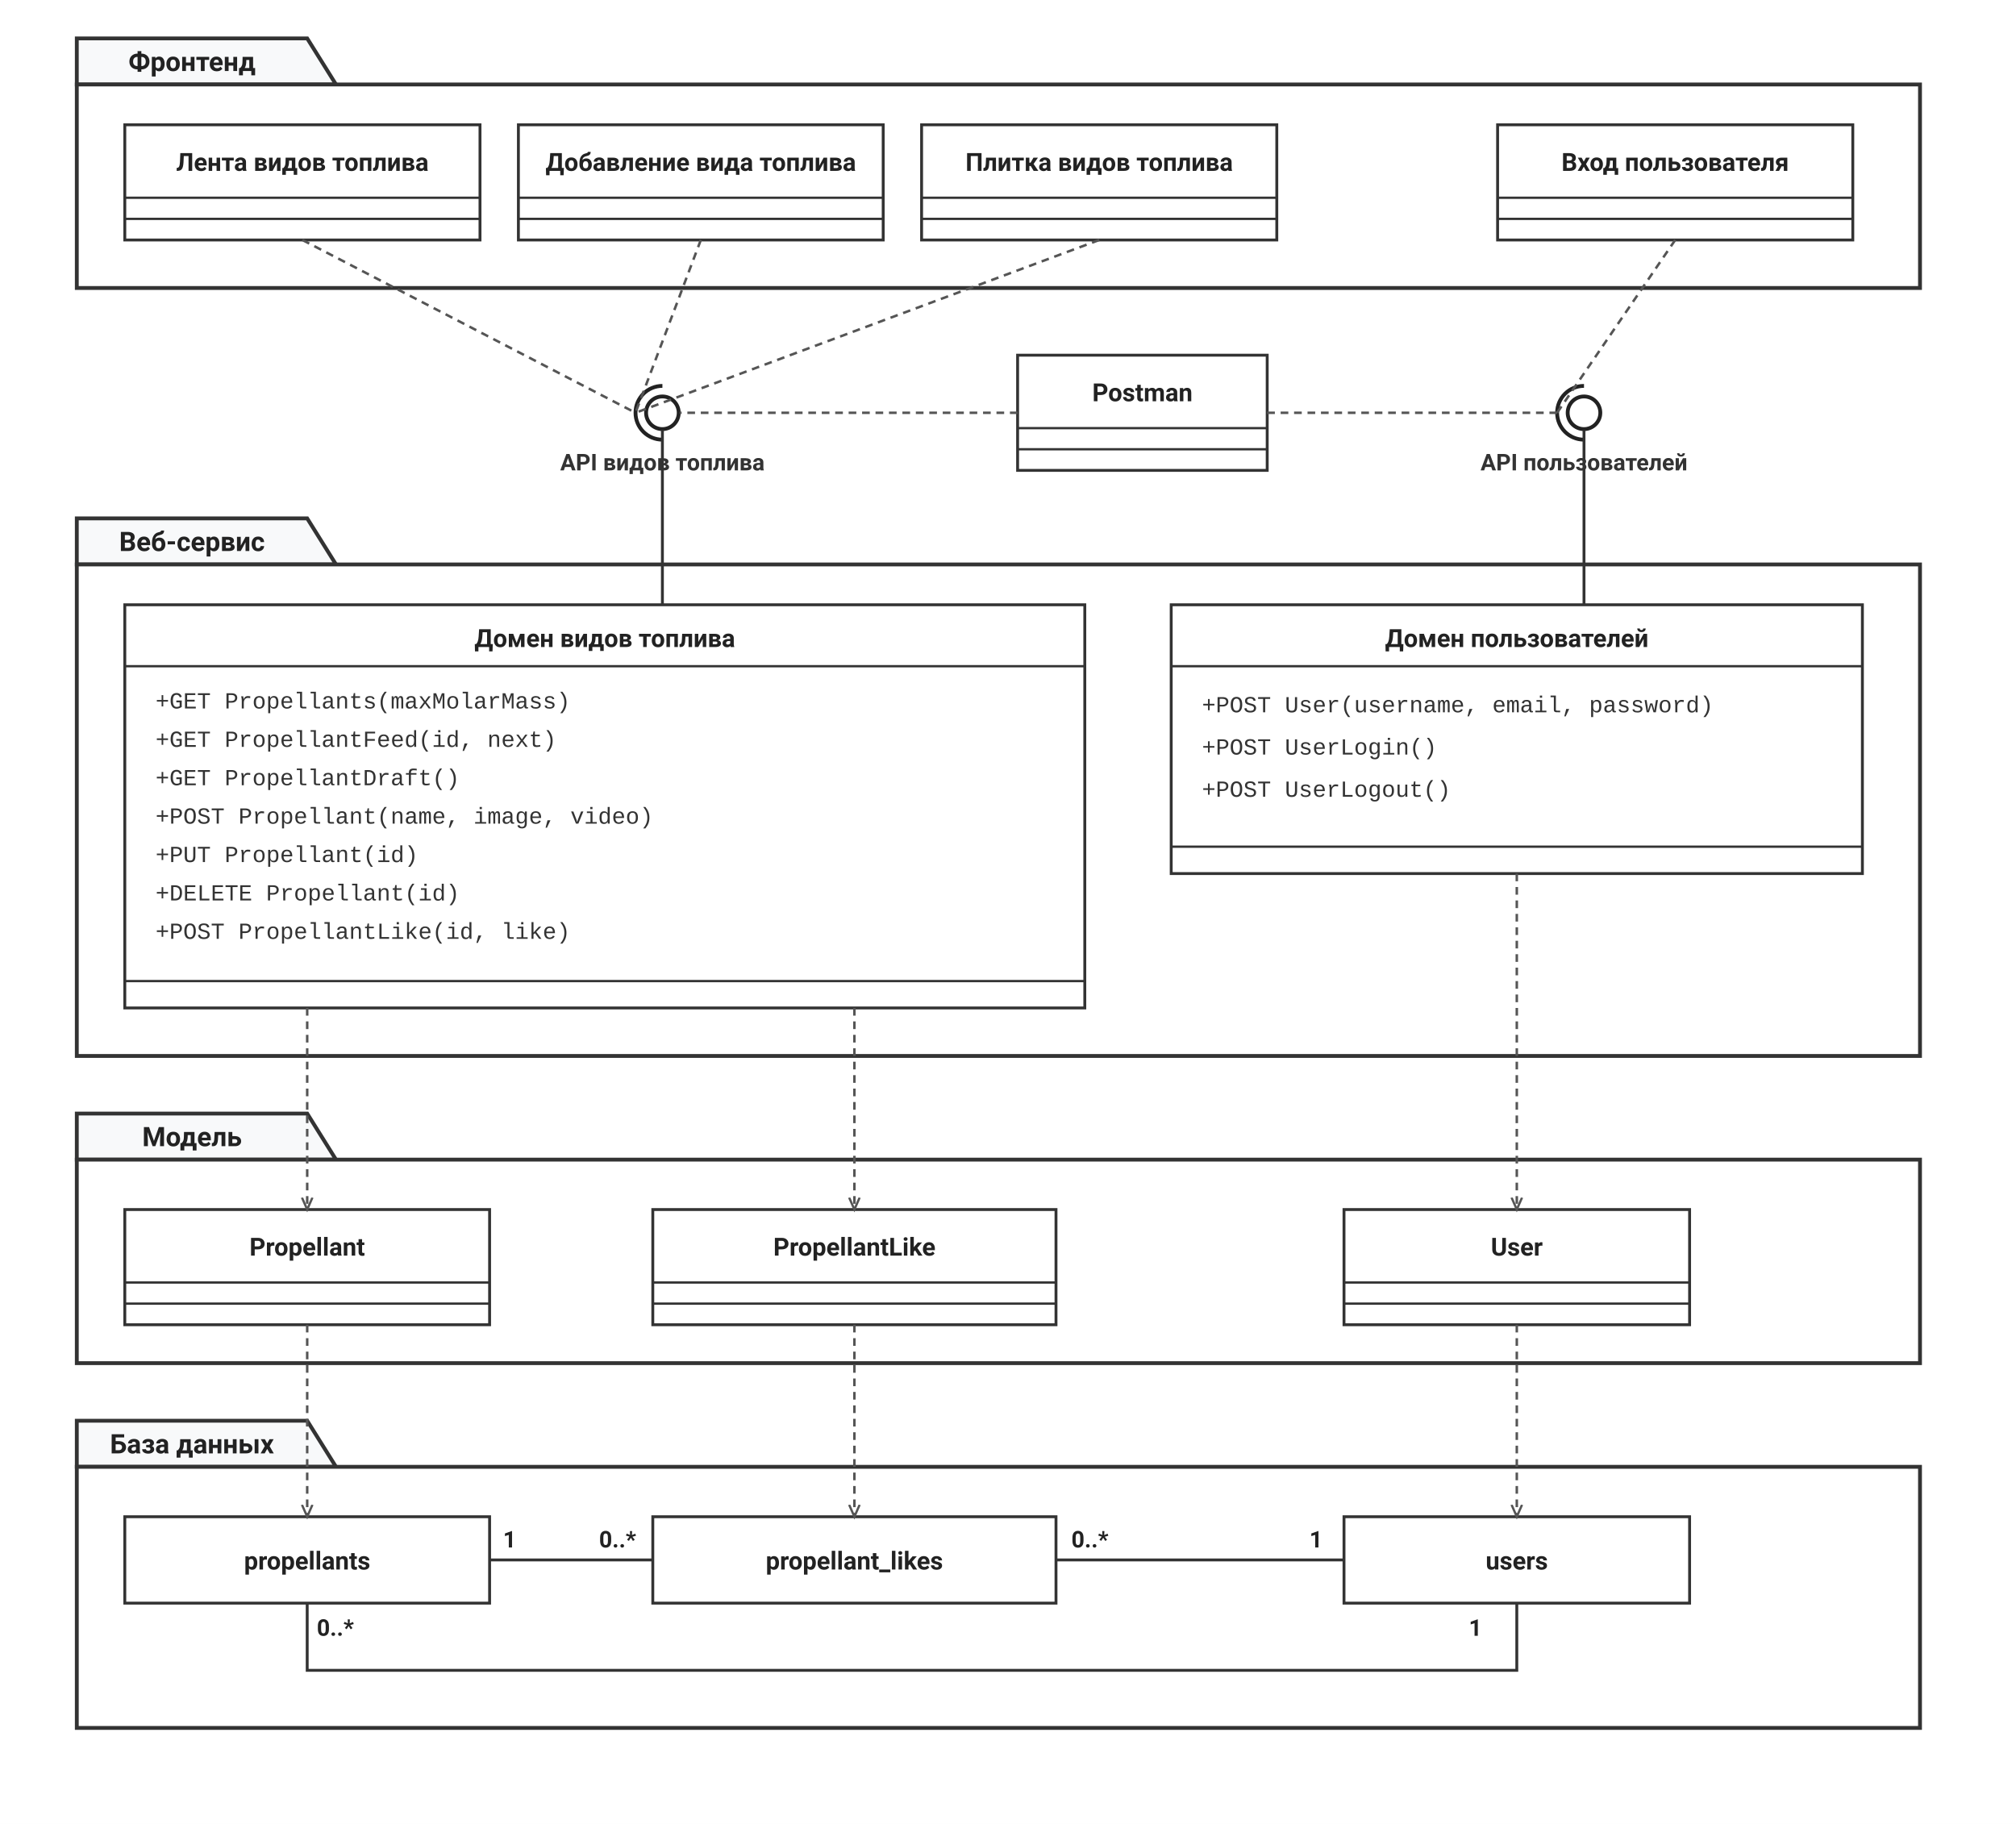
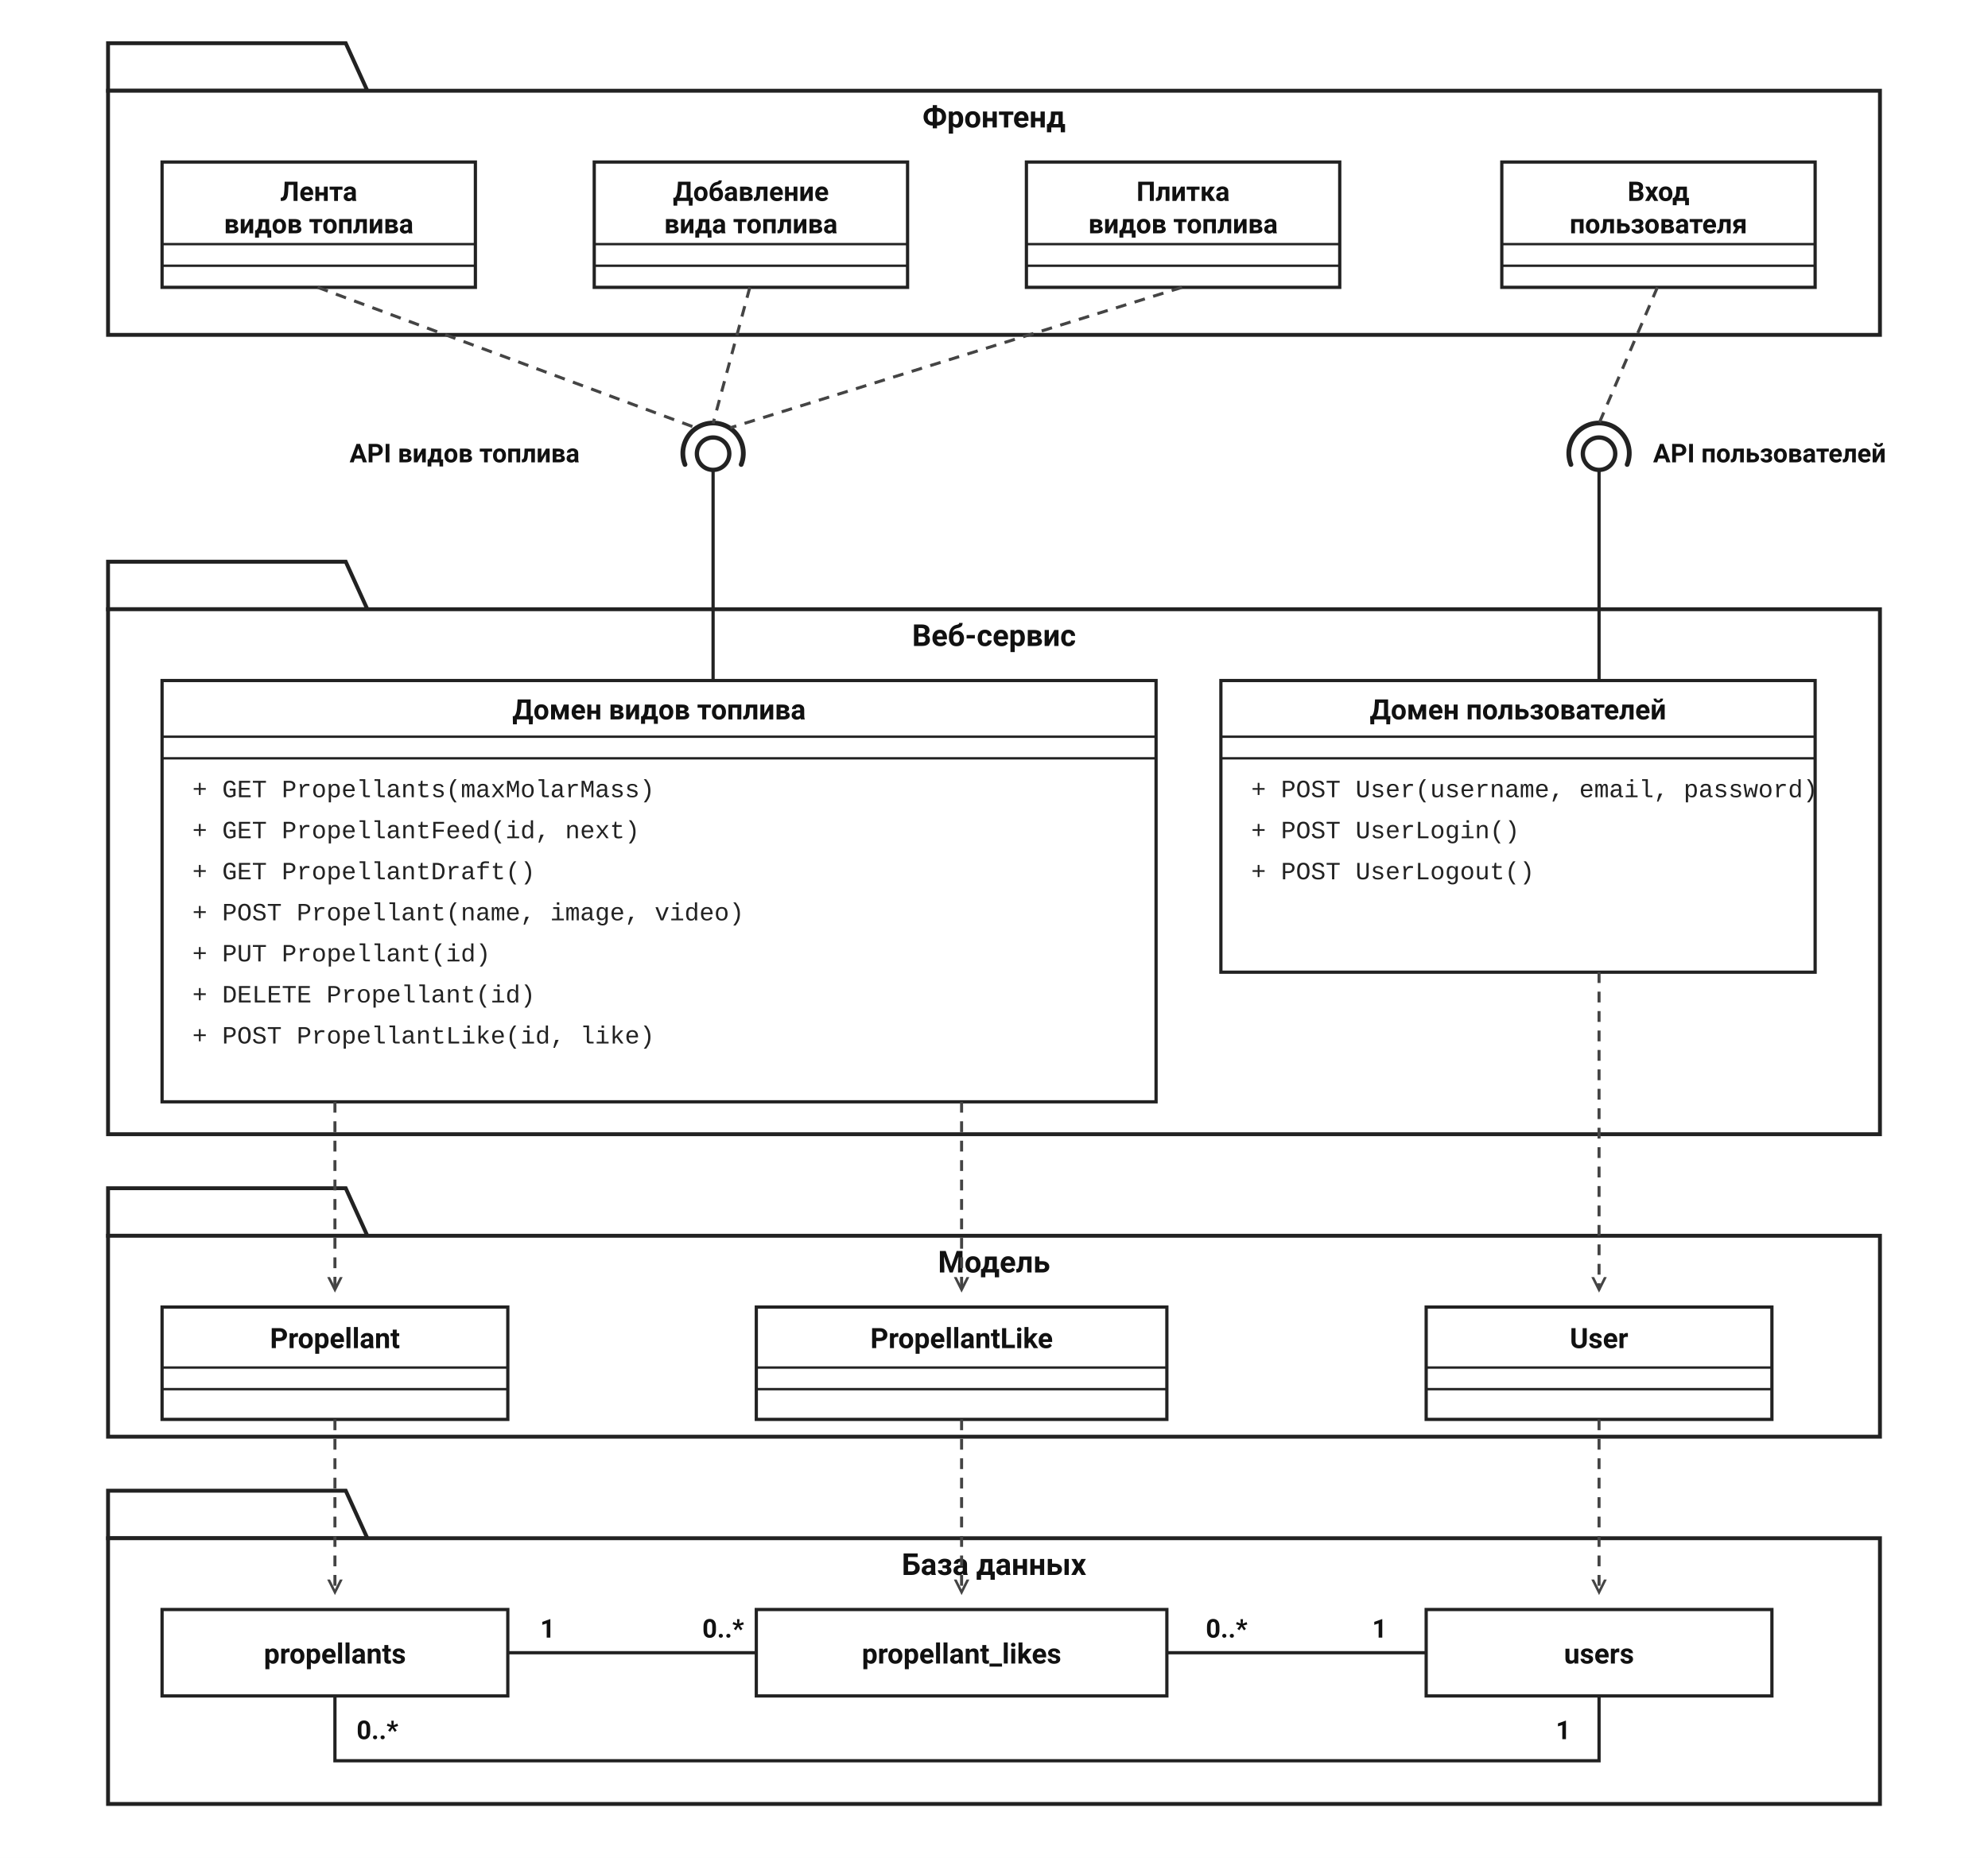
- <svg xmlns="http://www.w3.org/2000/svg" viewBox="0 0 1050 950" width="1050" height="950">
+ <svg xmlns="http://www.w3.org/2000/svg" viewBox="0 0 920 860" width="920" height="860">
  <defs>
    <style>
-   text { font-family: -apple-system, BlinkMacSystemFont, "Segoe UI", Roboto, Arial, sans-serif; }
-   .pkg-title { font-weight: bold; font-size: 14px; fill: #222222; }
-   .cls-title { font-weight: bold; font-size: 13px; fill: #222222; }
-   .api-label { font-weight: bold; font-size: 12px; fill: #333333; }
-   .method { font-family: "Consolas", "Courier New", monospace; font-size: 12px; fill: #333333; }
-   .multiplicity { font-weight: bold; font-size: 12px; fill: #222222; }
- </style>
-   </defs>
-   <rect width="1050" height="950" fill="#FFFFFF" />
-   <path d="M 40 44 L 40 20 L 160 20 L 175 44 Z" fill="#F8F9FA" stroke="#333333" stroke-width="2" />
-   <rect x="40" y="44" width="960" height="106" fill="#FFFFFF" stroke="#333333" stroke-width="2" />
-   <text x="100" y="37" class="pkg-title" text-anchor="middle">Фронтенд</text>
-   <path d="M 40 294 L 40 270 L 160 270 L 175 294 Z" fill="#F8F9FA" stroke="#333333" stroke-width="2" />
-   <rect x="40" y="294" width="960" height="256" fill="#FFFFFF" stroke="#333333" stroke-width="2" />
-   <text x="100" y="287" class="pkg-title" text-anchor="middle">Веб-сервис</text>
-   <path d="M 40 604 L 40 580 L 160 580 L 175 604 Z" fill="#F8F9FA" stroke="#333333" stroke-width="2" />
-   <rect x="40" y="604" width="960" height="106" fill="#FFFFFF" stroke="#333333" stroke-width="2" />
-   <text x="100" y="597" class="pkg-title" text-anchor="middle">Модель</text>
-   <path d="M 40 764 L 40 740 L 160 740 L 175 764 Z" fill="#F8F9FA" stroke="#333333" stroke-width="2" />
-   <rect x="40" y="764" width="960" height="136" fill="#FFFFFF" stroke="#333333" stroke-width="2" />
-   <text x="100" y="757" class="pkg-title" text-anchor="middle">База данных</text>
-   <rect x="65" y="65" width="185" height="60" fill="#FFFFFF" stroke="#333333" stroke-width="1.5" />
-   <text x="157.5" y="89.0" class="cls-title" text-anchor="middle">Лента видов топлива</text>
-   <line x1="65" y1="103" x2="250" y2="103" stroke="#333333" stroke-width="1.2" />
-   <line x1="65" y1="114" x2="250" y2="114" stroke="#333333" stroke-width="1.2" />
-   <rect x="270" y="65" width="190" height="60" fill="#FFFFFF" stroke="#333333" stroke-width="1.5" />
-   <text x="365.0" y="89.0" class="cls-title" text-anchor="middle">Добавление вида топлива</text>
-   <line x1="270" y1="103" x2="460" y2="103" stroke="#333333" stroke-width="1.2" />
-   <line x1="270" y1="114" x2="460" y2="114" stroke="#333333" stroke-width="1.2" />
-   <rect x="480" y="65" width="185" height="60" fill="#FFFFFF" stroke="#333333" stroke-width="1.5" />
-   <text x="572.5" y="89.0" class="cls-title" text-anchor="middle">Плитка видов топлива</text>
-   <line x1="480" y1="103" x2="665" y2="103" stroke="#333333" stroke-width="1.2" />
-   <line x1="480" y1="114" x2="665" y2="114" stroke="#333333" stroke-width="1.2" />
-   <rect x="780" y="65" width="185" height="60" fill="#FFFFFF" stroke="#333333" stroke-width="1.5" />
-   <text x="872.5" y="89.0" class="cls-title" text-anchor="middle">Вход пользователя</text>
-   <line x1="780" y1="103" x2="965" y2="103" stroke="#333333" stroke-width="1.2" />
-   <line x1="780" y1="114" x2="965" y2="114" stroke="#333333" stroke-width="1.2" />
-   <rect x="530" y="185" width="130" height="60" fill="#FFFFFF" stroke="#333333" stroke-width="1.5" />
-   <text x="595.0" y="209.0" class="cls-title" text-anchor="middle">Postman</text>
-   <line x1="530" y1="223" x2="660" y2="223" stroke="#333333" stroke-width="1.2" />
-   <line x1="530" y1="234" x2="660" y2="234" stroke="#333333" stroke-width="1.2" />
-   <rect x="65" y="315" width="500" height="210" fill="#FFFFFF" stroke="#333333" stroke-width="1.5" />
-   <text x="315.0" y="337" class="cls-title" text-anchor="middle">Домен видов топлива</text>
-   <line x1="65" y1="347" x2="565" y2="347" stroke="#333333" stroke-width="1.2" />
-   <text x="81" y="369" class="method">+GET Propellants(maxMolarMass)</text>
-   <text x="81" y="389" class="method">+GET PropellantFeed(id, next)</text>
-   <text x="81" y="409" class="method">+GET PropellantDraft()</text>
-   <text x="81" y="429" class="method">+POST Propellant(name, image, video)</text>
-   <text x="81" y="449" class="method">+PUT Propellant(id)</text>
-   <text x="81" y="469" class="method">+DELETE Propellant(id)</text>
-   <text x="81" y="489" class="method">+POST PropellantLike(id, like)</text>
-   <line x1="65" y1="511" x2="565" y2="511" stroke="#333333" stroke-width="1.2" />
-   <rect x="610" y="315" width="360" height="140" fill="#FFFFFF" stroke="#333333" stroke-width="1.5" />
-   <text x="790.0" y="337" class="cls-title" text-anchor="middle">Домен пользователей</text>
-   <line x1="610" y1="347" x2="970" y2="347" stroke="#333333" stroke-width="1.2" />
-   <text x="626" y="371" class="method">+POST User(username, email, password)</text>
-   <text x="626" y="393" class="method">+POST UserLogin()</text>
-   <text x="626" y="415" class="method">+POST UserLogout()</text>
-   <line x1="610" y1="441" x2="970" y2="441" stroke="#333333" stroke-width="1.2" />
-   <rect x="65" y="630" width="190" height="60" fill="#FFFFFF" stroke="#333333" stroke-width="1.5" />
-   <text x="160.0" y="654.0" class="cls-title" text-anchor="middle">Propellant</text>
-   <line x1="65" y1="668" x2="255" y2="668" stroke="#333333" stroke-width="1.2" />
-   <line x1="65" y1="679" x2="255" y2="679" stroke="#333333" stroke-width="1.2" />
-   <rect x="340" y="630" width="210" height="60" fill="#FFFFFF" stroke="#333333" stroke-width="1.5" />
-   <text x="445.0" y="654.0" class="cls-title" text-anchor="middle">PropellantLike</text>
-   <line x1="340" y1="668" x2="550" y2="668" stroke="#333333" stroke-width="1.2" />
-   <line x1="340" y1="679" x2="550" y2="679" stroke="#333333" stroke-width="1.2" />
-   <rect x="700" y="630" width="180" height="60" fill="#FFFFFF" stroke="#333333" stroke-width="1.5" />
-   <text x="790.0" y="654.0" class="cls-title" text-anchor="middle">User</text>
-   <line x1="700" y1="668" x2="880" y2="668" stroke="#333333" stroke-width="1.2" />
-   <line x1="700" y1="679" x2="880" y2="679" stroke="#333333" stroke-width="1.2" />
-   <rect x="65" y="790" width="190" height="45" fill="#FFFFFF" stroke="#333333" stroke-width="1.5" />
-   <text x="160.0" y="817.5" class="cls-title" text-anchor="middle">propellants</text>
-   <rect x="340" y="790" width="210" height="45" fill="#FFFFFF" stroke="#333333" stroke-width="1.5" />
-   <text x="445.0" y="817.5" class="cls-title" text-anchor="middle">propellant_likes</text>
-   <rect x="700" y="790" width="180" height="45" fill="#FFFFFF" stroke="#333333" stroke-width="1.5" />
-   <text x="790.0" y="817.5" class="cls-title" text-anchor="middle">users</text>
-   <path d="M 345 201 A 14 14 0 0 0 345 229" fill="none" stroke="#222222" stroke-width="2" />
-   <circle cx="345" cy="215" r="8.5" fill="#FFFFFF" stroke="#222222" stroke-width="2" />
-   <text x="345" y="245" class="api-label" text-anchor="middle">API видов топлива</text>
-   <path d="M 825 201 A 14 14 0 0 0 825 229" fill="none" stroke="#222222" stroke-width="2" />
-   <circle cx="825" cy="215" r="8.5" fill="#FFFFFF" stroke="#222222" stroke-width="2" />
-   <text x="825" y="245" class="api-label" text-anchor="middle">API пользователей</text>
-   <path d="M 157.5 125 L 331 215" fill="none" stroke="#555555" stroke-width="1.3" stroke-dasharray="4,3" />
-   <path d="M 365 125 L 331 215" fill="none" stroke="#555555" stroke-width="1.3" stroke-dasharray="4,3" />
-   <path d="M 572.5 125 L 331 215" fill="none" stroke="#555555" stroke-width="1.3" stroke-dasharray="4,3" />
-   <path d="M 872.5 125 L 811 215" fill="none" stroke="#555555" stroke-width="1.3" stroke-dasharray="4,3" />
-   <path d="M 530 215 L 354 215" fill="none" stroke="#555555" stroke-width="1.3" stroke-dasharray="4,3" />
-   <path d="M 660 215 L 811 215" fill="none" stroke="#555555" stroke-width="1.3" stroke-dasharray="4,3" />
-   <line x1="345" y1="224" x2="345" y2="315" stroke="#333333" stroke-width="1.5" />
-   <line x1="825" y1="224" x2="825" y2="315" stroke="#333333" stroke-width="1.5" />
-   <defs>
-     <marker id="arrow" viewBox="0 0 10 10" refX="8" refY="5" markerWidth="6" markerHeight="6" orient="auto-start-reverse">
-       <path d="M 0 1.5 L 8 5 L 0 8.5" fill="none" stroke="#555555" stroke-width="1.5" />
+       text { font-family: -apple-system, BlinkMacSystemFont, "Segoe UI", Roboto, "Helvetica Neue", Arial, sans-serif; }
+       .pkg-title { font-size: 14px; font-weight: bold; fill: #111111; }
+       .cls-title { font-size: 13px; font-weight: bold; fill: #111111; }
+       .cls-title-2line { font-size: 12.5px; font-weight: bold; fill: #111111; }
+       .method { font-family: "Consolas", "Courier New", monospace; font-size: 11.5px; fill: #222222; }
+       .api-lbl { font-size: 12px; font-weight: bold; fill: #111111; }
+       .cardinality { font-size: 12px; font-weight: bold; fill: #111111; }
+       .pkg-box { fill: #ffffff; stroke: #222222; stroke-width: 1.8; }
+       .pkg-tab { fill: #ffffff; stroke: #222222; stroke-width: 1.8; }
+       .cls-box { fill: #ffffff; stroke: #222222; stroke-width: 1.5; }
+       .div-line { stroke: #222222; stroke-width: 1.1; }
+       .conn-solid { stroke: #222222; stroke-width: 1.5; fill: none; }
+       .conn-dash { stroke: #444444; stroke-width: 1.4; stroke-dasharray: 5,4; fill: none; }
+       .ball { fill: #ffffff; stroke: #222222; stroke-width: 2; }
+       .socket { fill: none; stroke: #222222; stroke-width: 2.2; stroke-linecap: round; }
+     </style>
+     <marker id="arrow" viewBox="0 0 10 10" refX="7" refY="5" markerWidth="6" markerHeight="6" orient="auto-start-reverse">
+       <path d="M 0 1.5 L 7 5 L 0 8.5" fill="none" stroke="#444444" stroke-width="1.4" stroke-linecap="round" />
    </marker>
  </defs>
-   <path d="M 160 525 L 160 630" fill="none" stroke="#555555" stroke-width="1.3" stroke-dasharray="4,3" marker-end="url(#arrow)" />
-   <path d="M 445 525 L 445 630" fill="none" stroke="#555555" stroke-width="1.3" stroke-dasharray="4,3" marker-end="url(#arrow)" />
-   <path d="M 790 455 L 790 630" fill="none" stroke="#555555" stroke-width="1.3" stroke-dasharray="4,3" marker-end="url(#arrow)" />
-   <path d="M 160 690 L 160 790" fill="none" stroke="#555555" stroke-width="1.3" stroke-dasharray="4,3" marker-end="url(#arrow)" />
-   <path d="M 445 690 L 445 790" fill="none" stroke="#555555" stroke-width="1.3" stroke-dasharray="4,3" marker-end="url(#arrow)" />
-   <path d="M 790 690 L 790 790" fill="none" stroke="#555555" stroke-width="1.3" stroke-dasharray="4,3" marker-end="url(#arrow)" />
-   <line x1="255" y1="812.5" x2="340" y2="812.5" stroke="#333333" stroke-width="1.5" />
-   <text x="262" y="806" class="multiplicity">1</text>
-   <text x="312" y="806" class="multiplicity">0..*</text>
-   <line x1="550" y1="812.5" x2="700" y2="812.5" stroke="#333333" stroke-width="1.5" />
-   <text x="558" y="806" class="multiplicity">0..*</text>
-   <text x="682" y="806" class="multiplicity">1</text>
-   <path d="M 160 835 L 160 870 L 790 870 L 790 835" fill="none" stroke="#333333" stroke-width="1.5" />
-   <text x="165" y="852" class="multiplicity">0..*</text>
-   <text x="765" y="852" class="multiplicity">1</text>
+   <rect width="100%" height="100%" fill="#ffffff" />
+   <path d="M 50 42 L 50 20 L 160 20 L 170 42 Z" class="pkg-tab" />
+   <rect x="50" y="42" width="820" height="113" class="pkg-box" />
+   <text x="460.0" y="59" class="pkg-title" text-anchor="middle">Фронтенд</text>
+   <path d="M 50 282 L 50 260 L 160 260 L 170 282 Z" class="pkg-tab" />
+   <rect x="50" y="282" width="820" height="243" class="pkg-box" />
+   <text x="460.0" y="299" class="pkg-title" text-anchor="middle">Веб-сервис</text>
+   <path d="M 50 572 L 50 550 L 160 550 L 170 572 Z" class="pkg-tab" />
+   <rect x="50" y="572" width="820" height="93" class="pkg-box" />
+   <text x="460.0" y="589" class="pkg-title" text-anchor="middle">Модель</text>
+   <path d="M 50 712 L 50 690 L 160 690 L 170 712 Z" class="pkg-tab" />
+   <rect x="50" y="712" width="820" height="123" class="pkg-box" />
+   <text x="460.0" y="729" class="pkg-title" text-anchor="middle">База данных</text>
+   <rect x="75" y="75" width="145" height="58" class="cls-box" />
+   <text x="147.5" y="93" class="cls-title-2line" text-anchor="middle">Лента</text>
+   <text x="147.5" y="108" class="cls-title-2line" text-anchor="middle">видов топлива</text>
+   <line x1="75" y1="113" x2="220" y2="113" class="div-line" />
+   <line x1="75" y1="123" x2="220" y2="123" class="div-line" />
+   <rect x="275" y="75" width="145" height="58" class="cls-box" />
+   <text x="347.5" y="93" class="cls-title-2line" text-anchor="middle">Добавление</text>
+   <text x="347.5" y="108" class="cls-title-2line" text-anchor="middle">вида топлива</text>
+   <line x1="275" y1="113" x2="420" y2="113" class="div-line" />
+   <line x1="275" y1="123" x2="420" y2="123" class="div-line" />
+   <rect x="475" y="75" width="145" height="58" class="cls-box" />
+   <text x="547.5" y="93" class="cls-title-2line" text-anchor="middle">Плитка</text>
+   <text x="547.5" y="108" class="cls-title-2line" text-anchor="middle">видов топлива</text>
+   <line x1="475" y1="113" x2="620" y2="113" class="div-line" />
+   <line x1="475" y1="123" x2="620" y2="123" class="div-line" />
+   <rect x="695" y="75" width="145" height="58" class="cls-box" />
+   <text x="767.5" y="93" class="cls-title-2line" text-anchor="middle">Вход</text>
+   <text x="767.5" y="108" class="cls-title-2line" text-anchor="middle">пользователя</text>
+   <line x1="695" y1="113" x2="840" y2="113" class="div-line" />
+   <line x1="695" y1="123" x2="840" y2="123" class="div-line" />
+   <path d="M 317 215 A 14 14 0 1 1 343 215" class="socket" />
+   <circle cx="330" cy="210" r="7.5" class="ball" />
+   <text x="215" y="214" class="api-lbl" text-anchor="middle">API видов топлива</text>
+   <path d="M 727 215 A 14 14 0 1 1 753 215" class="socket" />
+   <circle cx="740" cy="210" r="7.5" class="ball" />
+   <text x="765" y="214" class="api-lbl" text-anchor="start">API пользователей</text>
+   <line x1="147" y1="133" x2="322" y2="198" class="conn-dash" />
+   <line x1="347" y1="133" x2="330" y2="196" class="conn-dash" />
+   <line x1="547" y1="133" x2="338" y2="198" class="conn-dash" />
+   <line x1="767" y1="133" x2="740" y2="196" class="conn-dash" />
+   <line x1="330" y1="315" x2="330" y2="217.5" class="conn-solid" />
+   <line x1="740" y1="315" x2="740" y2="217.5" class="conn-solid" />
+   <rect x="75" y="315" width="460" height="195" class="cls-box" />
+   <text x="305.0" y="333" class="cls-title" text-anchor="middle">Домен видов топлива</text>
+   <line x1="75" y1="341" x2="535" y2="341" class="div-line" />
+   <line x1="75" y1="351" x2="535" y2="351" class="div-line" />
+   <text x="89" y="369" class="method">+ GET Propellants(maxMolarMass)</text>
+   <text x="89" y="388" class="method">+ GET PropellantFeed(id, next)</text>
+   <text x="89" y="407" class="method">+ GET PropellantDraft()</text>
+   <text x="89" y="426" class="method">+ POST Propellant(name, image, video)</text>
+   <text x="89" y="445" class="method">+ PUT Propellant(id)</text>
+   <text x="89" y="464" class="method">+ DELETE Propellant(id)</text>
+   <text x="89" y="483" class="method">+ POST PropellantLike(id, like)</text>
+   <rect x="565" y="315" width="275" height="135" class="cls-box" />
+   <text x="702.5" y="333" class="cls-title" text-anchor="middle">Домен пользователей</text>
+   <line x1="565" y1="341" x2="840" y2="341" class="div-line" />
+   <line x1="565" y1="351" x2="840" y2="351" class="div-line" />
+   <text x="579" y="369" class="method">+ POST User(username, email, password)</text>
+   <text x="579" y="388" class="method">+ POST UserLogin()</text>
+   <text x="579" y="407" class="method">+ POST UserLogout()</text>
+   <rect x="75" y="605" width="160" height="52" class="cls-box" />
+   <text x="155.0" y="624" class="cls-title" text-anchor="middle">Propellant</text>
+   <line x1="75" y1="633" x2="235" y2="633" class="div-line" />
+   <line x1="75" y1="643" x2="235" y2="643" class="div-line" />
+   <rect x="350" y="605" width="190" height="52" class="cls-box" />
+   <text x="445.0" y="624" class="cls-title" text-anchor="middle">PropellantLike</text>
+   <line x1="350" y1="633" x2="540" y2="633" class="div-line" />
+   <line x1="350" y1="643" x2="540" y2="643" class="div-line" />
+   <rect x="660" y="605" width="160" height="52" class="cls-box" />
+   <text x="740.0" y="624" class="cls-title" text-anchor="middle">User</text>
+   <line x1="660" y1="633" x2="820" y2="633" class="div-line" />
+   <line x1="660" y1="643" x2="820" y2="643" class="div-line" />
+   <line x1="155" y1="510" x2="155" y2="597" class="conn-dash" marker-end="url(#arrow)" />
+   <line x1="445" y1="510" x2="445" y2="597" class="conn-dash" marker-end="url(#arrow)" />
+   <line x1="740" y1="450" x2="740" y2="597" class="conn-dash" marker-end="url(#arrow)" />
+   <rect x="75" y="745" width="160" height="40" class="cls-box" />
+   <text x="155" y="770" class="cls-title" text-anchor="middle">propellants</text>
+   <rect x="350" y="745" width="190" height="40" class="cls-box" />
+   <text x="445" y="770" class="cls-title" text-anchor="middle">propellant_likes</text>
+   <rect x="660" y="745" width="160" height="40" class="cls-box" />
+   <text x="740" y="770" class="cls-title" text-anchor="middle">users</text>
+   <line x1="155" y1="657" x2="155" y2="737" class="conn-dash" marker-end="url(#arrow)" />
+   <line x1="445" y1="657" x2="445" y2="737" class="conn-dash" marker-end="url(#arrow)" />
+   <line x1="740" y1="657" x2="740" y2="737" class="conn-dash" marker-end="url(#arrow)" />
+   <line x1="235" y1="765" x2="350" y2="765" class="conn-solid" />
+   <text x="250" y="758" class="cardinality">1</text>
+   <text x="325" y="758" class="cardinality">0..*</text>
+   <line x1="540" y1="765" x2="660" y2="765" class="conn-solid" />
+   <text x="558" y="758" class="cardinality">0..*</text>
+   <text x="635" y="758" class="cardinality">1</text>
+   <path d="M 155 785 L 155 815 L 740 815 L 740 785" class="conn-solid" />
+   <text x="165" y="805" class="cardinality">0..*</text>
+   <text x="720" y="805" class="cardinality">1</text>
</svg>
